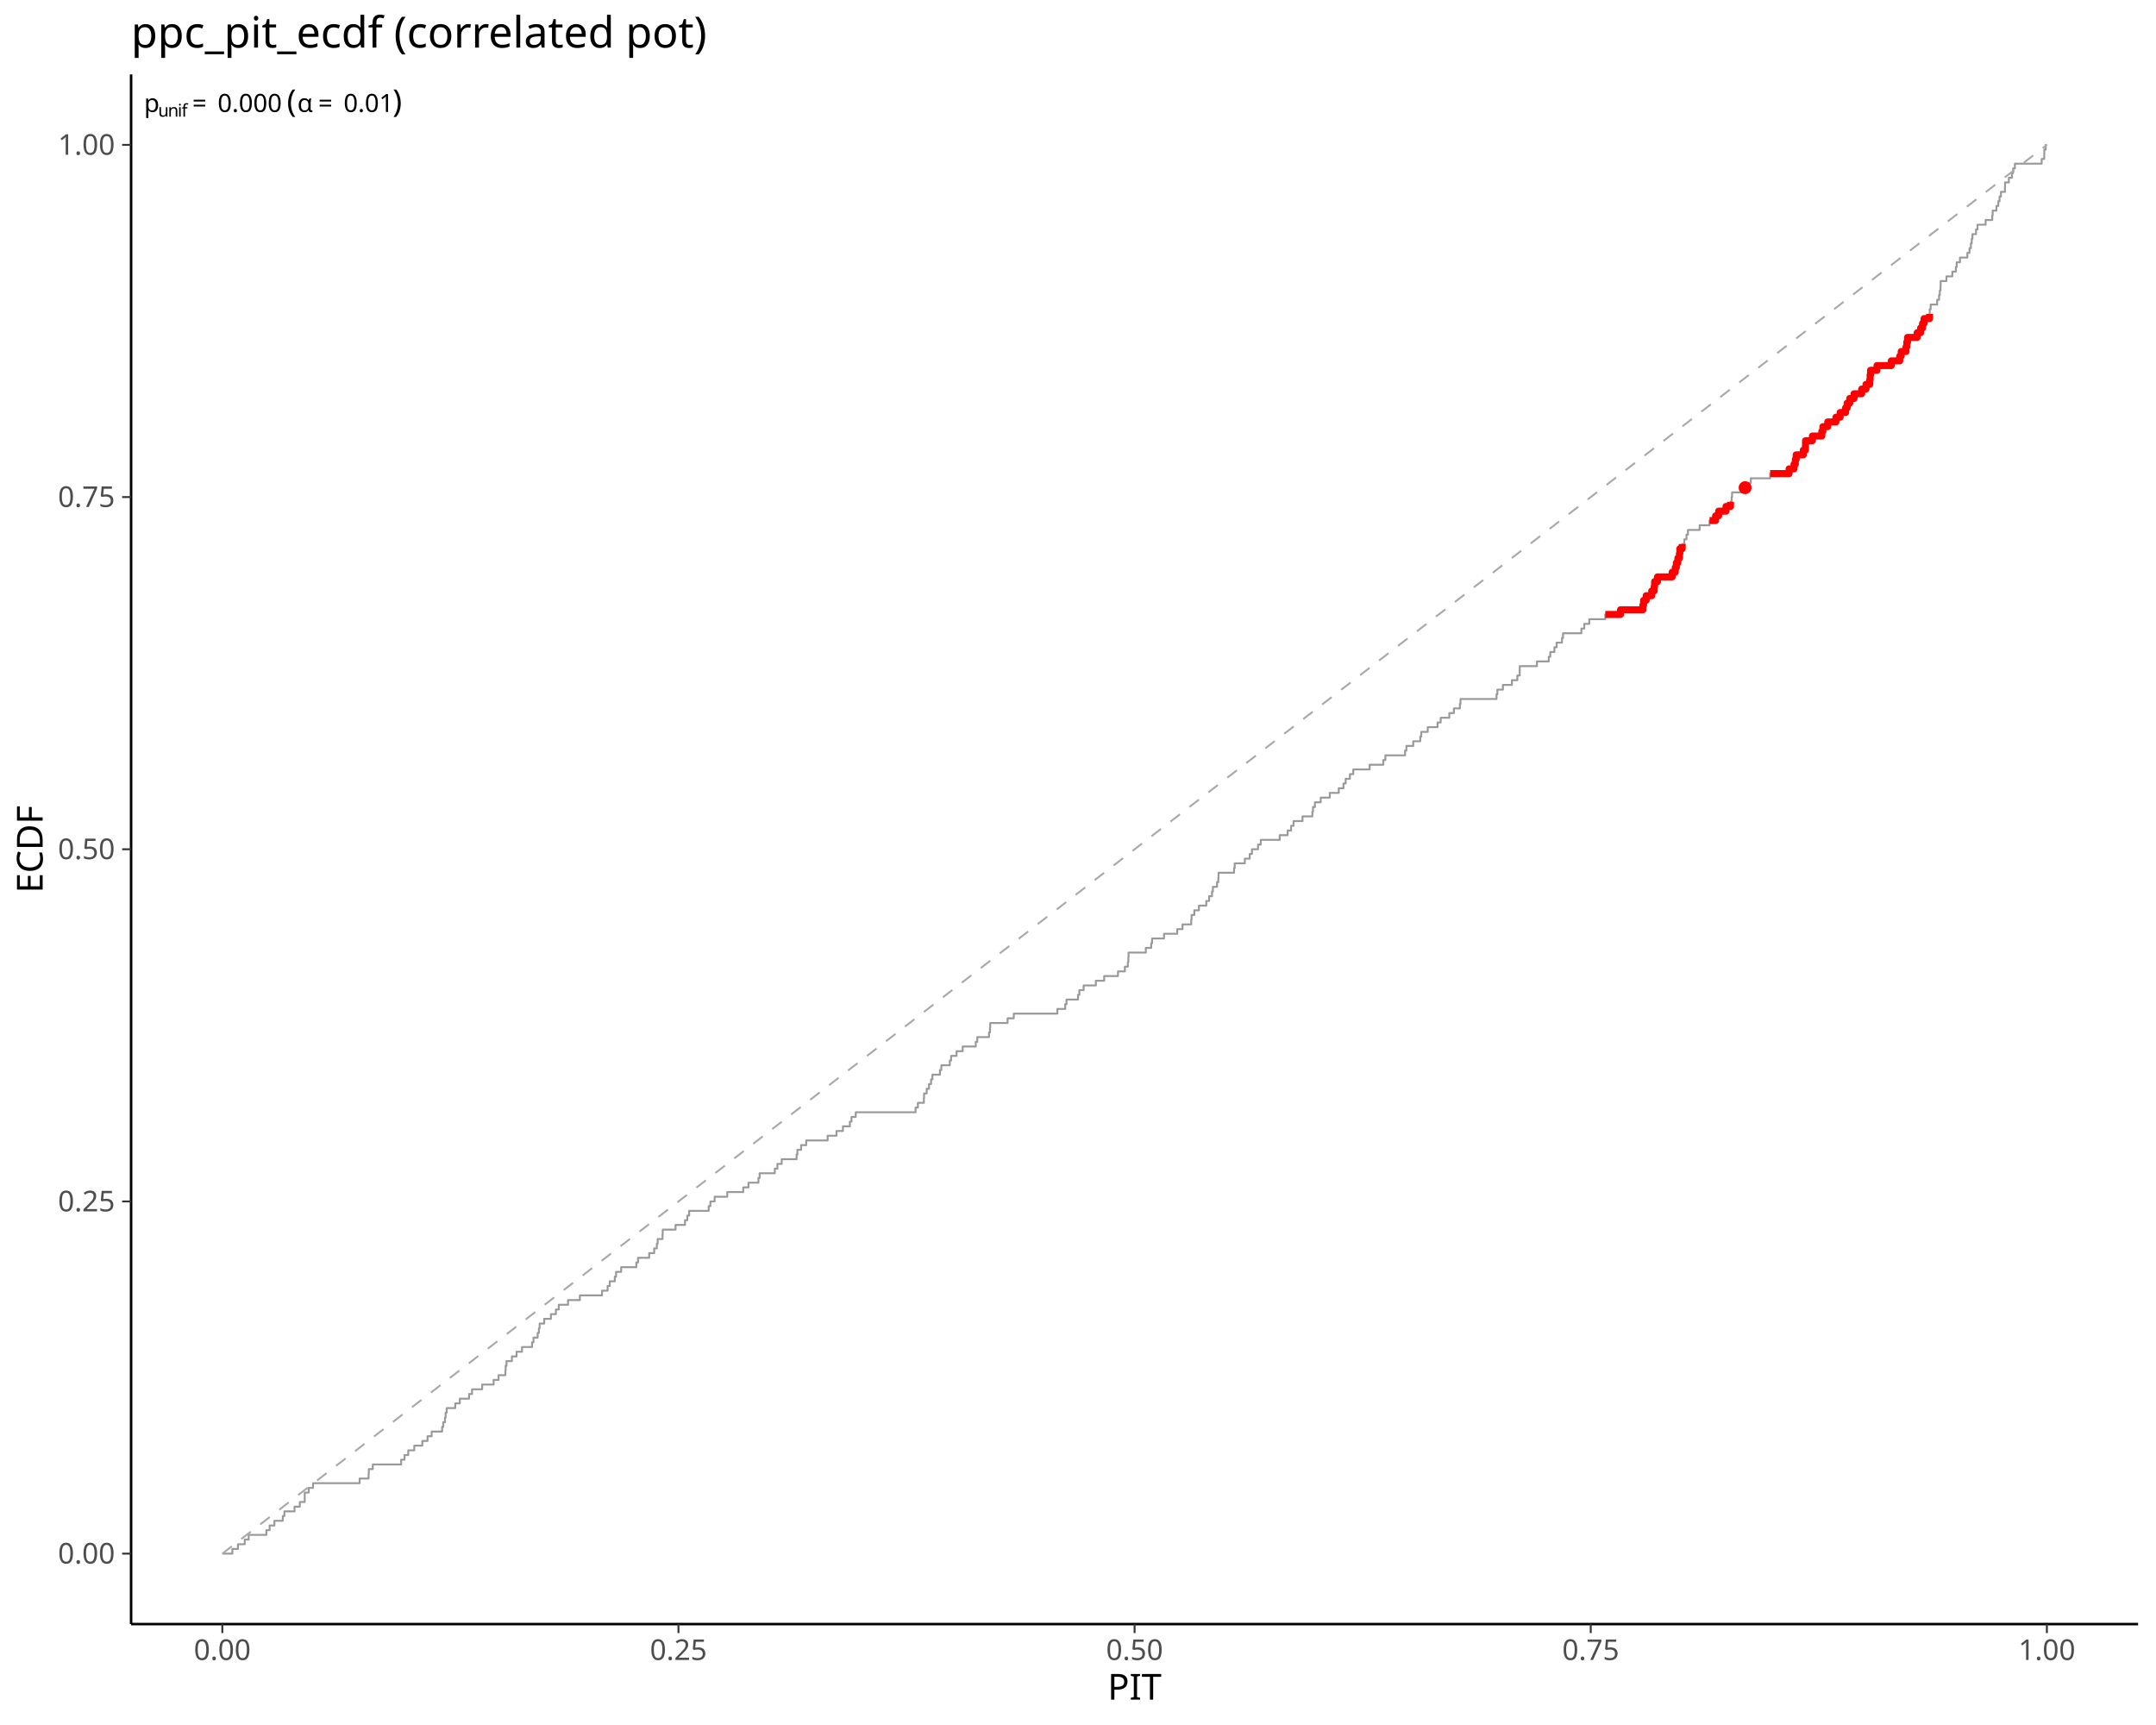
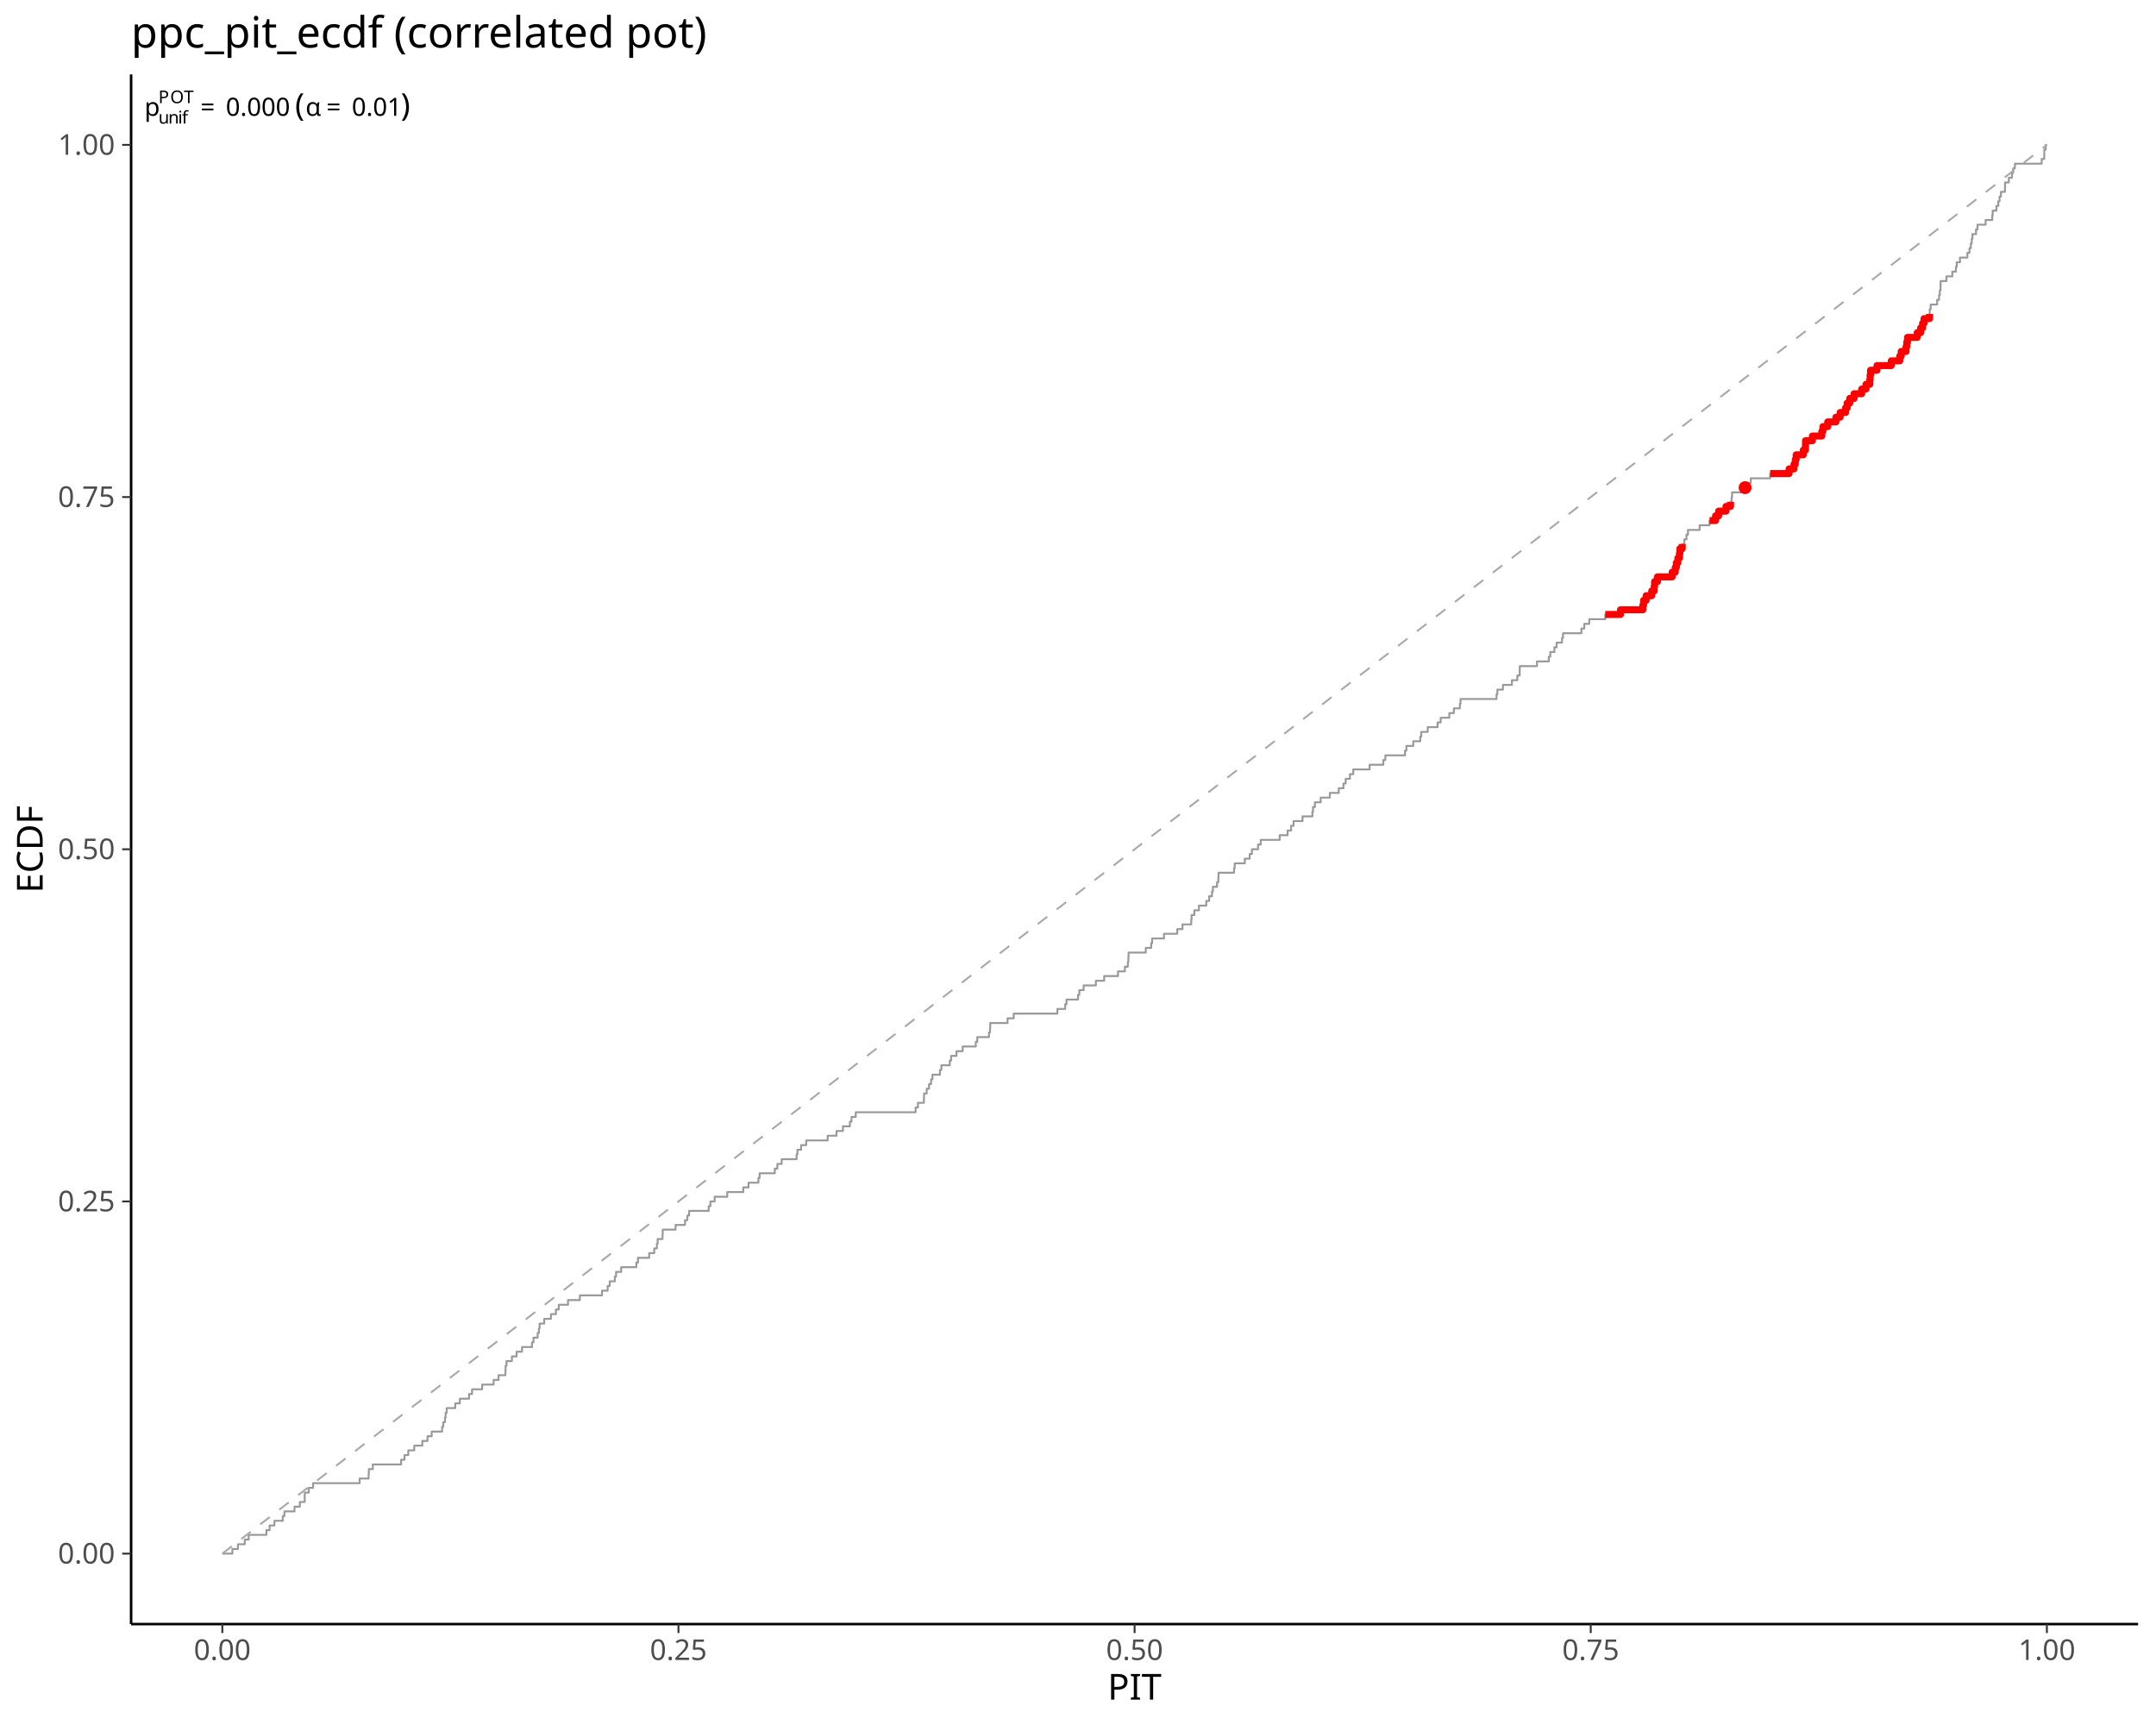
<svg xmlns="http://www.w3.org/2000/svg" class="svglite" data-engine-version="2.0" width="720.00pt" height="576.00pt" viewBox="0 0 720.00 576.00">
  <defs>
    <style type="text/css">
    .svglite line, .svglite polyline, .svglite polygon, .svglite path, .svglite rect, .svglite circle {
      fill: none;
      stroke: #000000;
      stroke-linecap: round;
      stroke-linejoin: round;
      stroke-miterlimit: 10.00;
    }
  </style>
  </defs>
  <rect width="100%" height="100%" style="stroke: none; fill: #FFFFFF;" />
  <defs>
    <clipPath id="cpMC4wMHw3MjAuMDB8MC4wMHw1NzYuMDA=">
      <rect x="0.00" y="0.00" width="720.00" height="576.00" />
    </clipPath>
  </defs>
  <g clip-path="url(#cpMC4wMHw3MjAuMDB8MC4wMHw1NzYuMDA=)">
</g>
  <defs>
    <clipPath id="cpNDMuNzh8NzE0LjAyfDI0Ljg1fDU0Mi4zMA==">
      <rect x="43.78" y="24.85" width="670.24" height="517.45" />
    </clipPath>
  </defs>
  <g clip-path="url(#cpNDMuNzh8NzE0LjAyfDI0Ljg1fDU0Mi4zMA==)">
    <polyline points="74.25,518.78 76.28,518.78 76.28,518.78 77.60,518.78 77.60,517.22 78.32,517.22 78.32,517.22 79.46,517.22 79.46,515.65 80.36,515.65 80.36,515.65 81.73,515.65 81.73,514.08 82.40,514.08 82.40,514.08 83.05,514.08 83.05,512.51 84.44,512.51 84.44,512.51 86.47,512.51 86.47,512.51 88.51,512.51 88.51,512.51 88.96,512.51 88.96,510.94 90.04,510.94 90.04,509.38 90.55,509.38 90.55,509.38 91.63,509.38 91.63,507.81 92.59,507.81 92.59,507.81 94.44,507.81 94.44,506.24 94.63,506.24 94.63,506.24 94.98,506.24 94.98,504.67 96.66,504.67 96.66,504.67 98.36,504.67 98.36,503.10 98.70,503.10 98.70,503.10 100.13,503.10 100.13,501.54 100.74,501.54 100.74,501.54 101.76,501.54 101.76,499.97 101.77,499.97 101.77,498.40 102.78,498.40 102.78,498.40 103.10,498.40 103.10,496.83 104.55,496.83 104.55,495.26 104.81,495.26 104.81,495.26 106.85,495.26 106.85,495.26 108.89,495.26 108.89,495.26 110.93,495.26 110.93,495.26 112.97,495.26 112.97,495.26 115.00,495.26 115.00,495.26 117.04,495.26 117.04,495.26 119.08,495.26 119.08,495.26 120.10,495.26 120.10,493.70 121.12,493.70 121.12,493.70 123.10,493.70 123.10,492.13 123.15,492.13 123.15,492.13 123.17,492.13 123.17,490.56 124.49,490.56 124.49,488.99 125.19,488.99 125.19,488.99 127.23,488.99 127.23,488.99 129.27,488.99 129.27,488.99 131.31,488.99 131.31,488.99 133.34,488.99 133.34,488.99 133.96,488.99 133.96,487.42 135.09,487.42 135.09,485.86 135.38,485.86 135.38,485.86 136.34,485.86 136.34,484.29 137.42,484.29 137.42,484.29 138.35,484.29 138.35,482.72 139.46,482.72 139.46,482.72 141.03,482.72 141.03,481.15 141.50,481.15 141.50,481.15 142.77,481.15 142.77,479.58 143.53,479.58 143.53,479.58 144.16,479.58 144.16,478.02 145.57,478.02 145.57,478.02 147.61,478.02 147.61,478.02 147.64,478.02 147.64,476.45 148.02,476.45 148.02,474.88 148.61,474.88 148.61,473.31 148.82,473.31 148.82,471.74 149.17,471.74 149.17,470.18 149.65,470.18 149.65,470.18 151.68,470.18 151.68,470.18 152.03,470.18 152.03,468.61 153.56,468.61 153.56,467.04 153.72,467.04 153.72,467.04 155.76,467.04 155.76,467.04 156.65,467.04 156.65,465.47 157.64,465.47 157.64,463.90 157.80,463.90 157.80,463.90 159.84,463.90 159.84,463.90 161.02,463.90 161.02,462.33 161.87,462.33 161.87,462.33 163.91,462.33 163.91,462.33 164.85,462.33 164.85,460.77 165.95,460.77 165.95,460.77 166.49,460.77 166.49,459.20 167.99,459.20 167.99,459.20 168.78,459.20 168.78,457.63 168.85,457.63 168.85,456.06 169.15,456.06 169.15,454.49 170.02,454.49 170.02,454.49 170.95,454.49 170.95,452.93 172.06,452.93 172.06,452.93 172.51,452.93 172.51,451.36 174.10,451.36 174.10,451.36 174.33,451.36 174.33,449.79 176.14,449.79 176.14,449.79 177.67,449.79 177.67,448.22 178.16,448.22 178.16,446.65 178.18,446.65 178.18,446.65 179.55,446.65 179.55,445.09 179.97,445.09 179.97,443.52 180.21,443.52 180.21,441.95 180.21,441.95 180.21,441.95 181.74,441.95 181.74,440.38 182.25,440.38 182.25,440.38 183.98,440.38 183.98,438.81 184.29,438.81 184.29,438.81 185.65,438.81 185.65,437.25 186.33,437.25 186.33,437.25 186.60,437.25 186.60,435.68 188.37,435.68 188.37,435.68 189.69,435.68 189.69,434.11 190.40,434.11 190.40,434.11 192.44,434.11 192.44,434.11 193.65,434.11 193.65,432.54 194.48,432.54 194.48,432.54 196.52,432.54 196.52,432.54 198.55,432.54 198.55,432.54 200.59,432.54 200.59,432.54 201.05,432.54 201.05,430.97 202.63,430.97 202.63,430.97 202.92,430.97 202.92,429.41 203.62,429.41 203.62,427.84 204.67,427.84 204.67,427.84 205.32,427.84 205.32,426.27 205.74,426.27 205.74,424.70 206.71,424.70 206.71,424.70 207.44,424.70 207.44,423.13 208.74,423.13 208.74,423.13 210.78,423.13 210.78,423.13 212.50,423.13 212.50,421.57 212.82,421.57 212.82,421.57 213.07,421.57 213.07,420.00 214.86,420.00 214.86,420.00 216.79,420.00 216.79,418.43 216.89,418.43 216.89,418.43 218.47,418.43 218.47,416.86 218.93,416.86 218.93,416.86 219.36,416.86 219.36,415.29 219.62,415.29 219.62,413.73 220.97,413.73 220.97,413.73 221.25,413.73 221.25,412.16 221.32,412.16 221.32,410.59 223.01,410.59 223.01,410.59 225.05,410.59 225.05,410.59 225.61,410.59 225.61,409.02 227.08,409.02 227.08,409.02 228.76,409.02 228.76,407.45 229.12,407.45 229.12,407.45 229.53,407.45 229.53,405.89 230.14,405.89 230.14,404.32 231.16,404.32 231.16,404.32 233.20,404.32 233.20,404.32 235.24,404.32 235.24,404.32 236.67,404.32 236.67,402.75 237.23,402.75 237.23,401.18 237.27,401.18 237.27,401.18 238.66,401.18 238.66,399.61 239.31,399.61 239.31,399.61 241.35,399.61 241.35,399.61 242.87,399.61 242.87,398.05 243.39,398.05 243.39,398.05 245.42,398.05 245.42,398.05 247.46,398.05 247.46,398.05 248.22,398.05 248.22,396.48 249.50,396.48 249.50,396.48 249.96,396.48 249.96,394.91 251.54,394.91 251.54,394.91 253.28,394.91 253.28,393.34 253.58,393.34 253.58,393.34 253.68,393.34 253.68,391.77 255.61,391.77 255.61,391.77 257.65,391.77 257.65,391.77 258.75,391.77 258.75,390.21 259.62,390.21 259.62,388.64 259.69,388.64 259.69,388.64 261.05,388.64 261.05,387.07 261.73,387.07 261.73,387.07 263.76,387.07 263.76,387.07 265.80,387.07 265.80,387.07 266.03,387.07 266.03,385.50 266.29,385.50 266.29,383.93 267.53,383.93 267.53,382.37 267.84,382.37 267.84,382.37 269.24,382.37 269.24,380.80 269.88,380.80 269.88,380.80 271.92,380.80 271.92,380.80 273.95,380.80 273.95,380.80 275.99,380.80 275.99,380.80 276.40,380.80 276.40,379.23 278.03,379.23 278.03,379.23 279.35,379.23 279.35,377.66 280.07,377.66 280.07,377.66 281.50,377.66 281.50,376.09 282.11,376.09 282.11,376.09 283.82,376.09 283.82,374.53 284.14,374.53 284.14,374.53 284.36,374.53 284.36,372.96 285.78,372.96 285.78,371.39 286.18,371.39 286.18,371.39 288.22,371.39 288.22,371.39 290.26,371.39 290.26,371.39 292.29,371.39 292.29,371.39 294.33,371.39 294.33,371.39 296.37,371.39 296.37,371.39 298.41,371.39 298.41,371.39 300.45,371.39 300.45,371.39 302.48,371.39 302.48,371.39 304.52,371.39 304.52,371.39 305.76,371.39 305.76,369.82 306.54,369.82 306.54,368.25 306.56,368.25 306.56,368.25 308.53,368.25 308.53,366.69 308.60,366.69 308.60,366.69 308.60,366.69 308.60,365.12 309.47,365.12 309.47,363.55 310.25,363.55 310.25,361.98 310.63,361.98 310.63,361.98 310.94,361.98 310.94,360.41 311.39,360.41 311.39,358.85 312.67,358.85 312.67,358.85 313.90,358.85 313.90,357.28 314.37,357.28 314.37,355.71 314.71,355.71 314.71,355.71 316.75,355.71 316.75,355.71 317.19,355.71 317.19,354.14 317.62,354.14 317.62,352.57 318.79,352.57 318.79,352.57 319.44,352.57 319.44,351.00 320.82,351.00 320.82,351.00 321.49,351.00 321.49,349.44 322.86,349.44 322.86,349.44 324.90,349.44 324.90,349.44 325.86,349.44 325.86,347.87 326.37,347.87 326.37,346.30 326.94,346.30 326.94,346.30 328.98,346.30 328.98,346.30 330.28,346.30 330.28,344.73 330.62,344.73 330.62,343.16 330.69,343.16 330.69,341.60 331.01,341.60 331.01,341.60 333.05,341.60 333.05,341.60 335.09,341.60 335.09,341.60 336.48,341.60 336.48,340.03 337.13,340.03 337.13,340.03 338.55,340.03 338.55,338.46 339.16,338.46 339.16,338.46 341.20,338.46 341.20,338.46 343.24,338.46 343.24,338.46 345.28,338.46 345.28,338.46 347.32,338.46 347.32,338.46 349.35,338.46 349.35,338.46 351.39,338.46 351.39,338.46 353.12,338.46 353.12,336.89 353.43,336.89 353.43,336.89 355.47,336.89 355.47,336.89 355.72,336.89 355.72,335.32 356.17,335.32 356.17,333.76 357.50,333.76 357.50,333.76 359.54,333.76 359.54,333.76 360.01,333.76 360.01,332.19 360.45,332.19 360.45,330.62 361.58,330.62 361.58,330.62 361.88,330.62 361.88,329.05 363.62,329.05 363.62,329.05 365.66,329.05 365.66,329.05 365.97,329.05 365.97,327.48 367.69,327.48 367.69,327.48 368.74,327.48 368.74,325.92 369.73,325.92 369.73,325.92 371.77,325.92 371.77,325.92 373.35,325.92 373.35,324.35 373.81,324.35 373.81,324.35 375.65,324.35 375.65,322.78 375.85,322.78 375.85,322.78 376.65,322.78 376.65,321.21 376.82,321.21 376.82,319.64 376.88,319.64 376.88,318.08 377.88,318.08 377.88,318.08 379.92,318.08 379.92,318.08 381.96,318.08 381.96,318.08 382.64,318.08 382.64,316.51 384.00,316.51 384.00,316.51 384.45,316.51 384.45,314.94 384.74,314.94 384.74,313.37 386.03,313.37 386.03,313.37 388.07,313.37 388.07,313.37 388.72,313.37 388.72,311.80 390.11,311.80 390.11,311.80 392.15,311.80 392.15,311.80 393.15,311.80 393.15,310.24 394.19,310.24 394.19,310.24 394.90,310.24 394.90,308.67 396.22,308.67 396.22,308.67 397.81,308.67 397.81,307.10 397.92,307.10 397.92,305.53 398.26,305.53 398.26,305.53 398.85,305.53 398.85,303.96 400.30,303.96 400.30,303.96 400.38,303.96 400.38,302.40 402.34,302.40 402.34,302.40 402.84,302.40 402.84,300.83 403.81,300.83 403.81,299.26 404.37,299.26 404.37,299.26 404.75,299.26 404.75,297.69 405.05,297.69 405.05,296.12 406.41,296.12 406.41,296.12 406.44,296.12 406.44,294.56 406.87,294.56 406.87,292.99 406.93,292.99 406.93,291.42 408.45,291.42 408.45,291.42 410.49,291.42 410.49,291.42 412.12,291.42 412.12,289.85 412.33,289.85 412.33,288.28 412.53,288.28 412.53,288.28 414.56,288.28 414.56,288.28 415.71,288.28 415.71,286.72 416.60,286.72 416.60,286.72 417.34,286.72 417.34,285.15 418.09,285.15 418.09,283.58 418.64,283.58 418.64,283.58 420.12,283.58 420.12,282.01 420.68,282.01 420.68,282.01 421.04,282.01 421.04,280.44 422.72,280.44 422.72,280.44 424.75,280.44 424.75,280.44 426.79,280.44 426.79,280.44 427.36,280.44 427.36,278.88 428.83,278.88 428.83,278.88 430.00,278.88 430.00,277.31 430.87,277.31 430.87,277.31 431.16,277.31 431.16,275.74 431.98,275.74 431.98,274.17 432.90,274.17 432.90,274.17 434.94,274.17 434.94,274.17 434.98,274.17 434.98,272.60 436.98,272.60 436.98,272.60 438.27,272.60 438.27,271.04 438.48,271.04 438.48,269.47 439.02,269.47 439.02,269.47 439.12,269.47 439.12,267.90 441.05,267.90 441.05,266.33 441.06,266.33 441.06,266.33 443.09,266.33 443.09,266.33 444.09,266.33 444.09,264.76 445.13,264.76 445.13,264.76 447.08,264.76 447.08,263.20 447.17,263.20 447.17,263.20 448.65,263.20 448.65,261.63 449.21,261.63 449.21,261.63 449.39,261.63 449.39,260.06 450.81,260.06 450.81,258.49 451.24,258.49 451.24,258.49 451.93,258.49 451.93,256.92 453.28,256.92 453.28,256.92 455.32,256.92 455.32,256.92 457.36,256.92 457.36,256.92 457.39,256.92 457.39,255.36 459.40,255.36 459.40,255.36 461.43,255.36 461.43,255.36 461.96,255.36 461.96,253.79 462.64,253.79 462.64,252.22 463.47,252.22 463.47,252.22 465.51,252.22 465.51,252.22 467.55,252.22 467.55,252.22 469.22,252.22 469.22,250.65 469.59,250.65 469.59,250.65 469.66,250.65 469.66,249.08 471.62,249.08 471.62,249.08 471.96,249.08 471.96,247.51 473.66,247.51 473.66,247.51 474.30,247.51 474.30,245.95 474.63,245.95 474.63,244.38 475.70,244.38 475.70,244.38 476.79,244.38 476.79,242.81 477.74,242.81 477.74,242.81 479.77,242.81 479.77,242.81 480.07,242.81 480.07,241.24 481.12,241.24 481.12,239.67 481.81,239.67 481.81,239.67 483.85,239.67 483.85,239.67 484.00,239.67 484.00,238.11 485.53,238.11 485.53,236.54 485.89,236.54 485.89,236.54 487.53,236.54 487.53,234.97 487.74,234.97 487.74,233.40 487.93,233.40 487.93,233.40 489.96,233.40 489.96,233.40 492.00,233.40 492.00,233.40 494.04,233.40 494.04,233.40 496.08,233.40 496.08,233.40 498.11,233.40 498.11,233.40 499.77,233.40 499.77,231.83 500.05,231.83 500.05,230.27 500.15,230.27 500.15,230.27 501.90,230.27 501.90,228.70 502.19,228.70 502.19,228.70 504.23,228.70 504.23,228.70 504.91,228.70 504.91,227.13 506.27,227.13 506.27,227.13 506.72,227.13 506.72,225.56 507.51,225.56 507.51,223.99 507.52,223.99 507.52,222.43 508.30,222.43 508.30,222.43 510.34,222.43 510.34,222.43 512.38,222.43 512.38,222.43 513.27,222.43 513.27,220.86 514.42,220.86 514.42,220.86 516.46,220.86 516.46,220.86 517.22,220.86 517.22,219.29 517.72,219.29 517.72,217.72 518.49,217.72 518.49,217.72 519.09,217.72 519.09,216.15 519.84,216.15 519.84,214.59 520.53,214.59 520.53,214.59 521.63,214.59 521.63,213.02 521.97,213.02 521.97,211.45 522.57,211.45 522.57,211.45 524.61,211.45 524.61,211.45 526.64,211.45 526.64,211.45 528.11,211.45 528.11,209.88 528.68,209.88 528.68,209.88 529.07,209.88 529.07,208.31 530.72,208.31 530.72,208.31 530.74,208.31 530.74,206.75 532.76,206.75 532.76,206.75 534.80,206.75 534.80,206.75 536.08,206.75 536.08,205.18 536.83,205.18 536.83,205.18 538.87,205.18 538.87,205.18 540.91,205.18 540.91,205.18 541.17,205.18 541.17,203.61 542.95,203.61 542.95,203.61 544.98,203.61 544.98,203.61 547.02,203.61 547.02,203.61 548.64,203.61 548.64,202.04 548.88,202.04 548.88,200.47 549.06,200.47 549.06,200.47 549.74,200.47 549.74,198.91 551.10,198.91 551.10,198.91 551.59,198.91 551.59,197.34 552.43,197.34 552.43,195.77 552.56,195.77 552.56,194.20 553.14,194.20 553.14,194.20 553.52,194.20 553.52,192.63 555.17,192.63 555.17,192.63 557.21,192.63 557.21,192.63 558.42,192.63 558.42,191.07 559.25,191.07 559.25,191.07 559.45,191.07 559.45,189.50 559.82,189.50 559.82,187.93 560.32,187.93 560.32,186.36 560.86,186.36 560.86,184.79 560.99,184.79 560.99,183.23 561.29,183.23 561.29,183.23 561.78,183.23 561.78,181.66 562.49,181.66 562.49,180.09 563.21,180.09 563.21,178.52 563.33,178.52 563.33,178.52 563.69,178.52 563.69,176.95 565.36,176.95 565.36,176.95 567.40,176.95 567.40,176.95 567.59,176.95 567.59,175.39 569.44,175.39 569.44,175.39 570.90,175.39 570.90,173.82 571.48,173.82 571.48,173.82 572.92,173.82 572.92,172.25 573.51,172.25 573.51,172.25 573.94,172.25 573.94,170.68 575.55,170.68 575.55,170.68 576.40,170.68 576.40,169.11 577.59,169.11 577.59,169.11 577.91,169.11 577.91,167.55 578.27,167.55 578.27,165.98 578.43,165.98 578.43,164.41 579.63,164.41 579.63,164.41 581.67,164.41 581.67,164.41 582.78,164.41 582.78,162.84 583.36,162.84 583.36,161.27 583.70,161.27 583.70,161.27 584.69,161.27 584.69,159.71 585.74,159.71 585.74,159.71 587.78,159.71 587.78,159.71 589.82,159.71 589.82,159.71 591.14,159.71 591.14,158.14 591.85,158.14 591.85,158.14 593.89,158.14 593.89,158.14 595.93,158.14 595.93,158.14 597.47,158.14 597.47,156.57 597.97,156.57 597.97,156.57 599.12,156.57 599.12,155.00 599.55,155.00 599.55,153.43 599.83,153.43 599.83,151.87 600.01,151.87 600.01,151.87 602.04,151.87 602.04,151.87 602.21,151.87 602.21,150.30 602.94,150.30 602.94,148.73 602.96,148.73 602.96,147.16 604.08,147.16 604.08,147.16 605.25,147.16 605.25,145.59 606.12,145.59 606.12,145.59 608.16,145.59 608.16,145.59 608.40,145.59 608.40,144.02 608.77,144.02 608.77,142.46 610.20,142.46 610.20,142.46 610.37,142.46 610.37,140.89 612.23,140.89 612.23,140.89 613.11,140.89 613.11,139.32 614.27,139.32 614.27,139.32 614.52,139.32 614.52,137.75 616.31,137.75 616.31,137.75 616.34,137.75 616.34,136.18 616.87,136.18 616.87,134.62 617.72,134.62 617.72,133.05 618.35,133.05 618.35,133.05 619.17,133.05 619.17,131.48 620.38,131.48 620.38,131.48 621.71,131.48 621.71,129.91 622.42,129.91 622.42,129.91 623.16,129.91 623.16,128.34 624.42,128.34 624.42,126.78 624.46,126.78 624.46,126.78 624.53,126.78 624.53,125.21 624.67,125.21 624.67,123.64 626.50,123.64 626.50,123.64 626.83,123.64 626.83,122.07 628.54,122.07 628.54,122.07 630.57,122.07 630.57,122.07 631.59,122.07 631.59,120.50 632.61,120.50 632.61,120.50 634.42,120.50 634.42,118.94 634.65,118.94 634.65,118.94 634.91,118.94 634.91,117.37 636.52,117.37 636.52,115.80 636.69,115.80 636.69,115.80 636.77,115.80 636.77,114.23 637.03,114.23 637.03,112.66 638.72,112.66 638.72,112.66 640.25,112.66 640.25,111.10 640.76,111.10 640.76,111.10 641.39,111.10 641.39,109.53 642.05,109.53 642.05,107.96 642.54,107.96 642.54,106.39 642.80,106.39 642.80,106.39 644.37,106.39 644.37,104.82 644.43,104.82 644.43,103.26 644.75,103.26 644.75,101.69 644.84,101.69 644.84,101.69 646.88,101.69 646.88,101.69 646.91,101.69 646.91,100.12 647.55,100.12 647.55,98.55 647.80,98.55 647.80,96.98 648.04,96.98 648.04,95.42 648.08,95.42 648.08,93.85 648.91,93.85 648.91,93.85 650.02,93.85 650.02,92.28 650.95,92.28 650.95,92.28 651.98,92.28 651.98,90.71 652.99,90.71 652.99,90.71 653.17,90.71 653.17,89.14 653.44,89.14 653.44,87.58 654.53,87.58 654.53,86.01 655.03,86.01 655.03,86.01 657.00,86.01 657.00,84.44 657.07,84.44 657.07,84.44 657.71,84.44 657.71,82.87 658.17,82.87 658.17,81.30 658.46,81.30 658.46,79.74 658.70,79.74 658.70,78.17 659.10,78.17 659.10,78.17 659.90,78.17 659.90,76.60 660.39,76.60 660.39,75.03 661.14,75.03 661.14,75.03 663.10,75.03 663.10,73.46 663.18,73.46 663.18,73.46 665.22,73.46 665.22,73.46 665.32,73.46 665.32,71.90 665.46,71.90 665.46,70.33 666.70,70.33 666.70,68.76 667.25,68.76 667.25,68.76 667.34,68.76 667.34,67.19 667.75,67.19 667.75,65.62 668.22,65.62 668.22,64.06 669.29,64.06 669.29,64.06 669.56,64.06 669.56,62.49 669.59,62.49 669.59,60.92 670.86,60.92 670.86,59.35 671.33,59.35 671.33,59.35 671.90,59.35 671.90,57.78 672.29,57.78 672.29,56.22 672.88,56.22 672.88,54.65 673.37,54.65 673.37,54.65 675.41,54.65 675.41,54.65 677.44,54.65 677.44,54.65 679.48,54.65 679.48,54.65 681.52,54.65 681.52,54.65 681.82,54.65 681.82,53.08 682.68,53.08 682.68,51.51 682.70,51.51 682.70,49.94 683.17,49.94 683.17,48.38 683.56,48.38 683.56,48.38 " style="stroke-width: 0.64; stroke: #999999; stroke-linecap: butt;" />
    <line x1="74.25" y1="518.78" x2="683.56" y2="48.38" style="stroke-width: 0.64; stroke: #A9A9A9; stroke-dasharray: 4.00,4.00; stroke-linecap: butt;" />
    <polyline points="536.08,205.18 536.83,205.18 536.83,205.18 538.87,205.18 538.87,205.18 540.91,205.18 540.91,205.18 541.17,205.18 541.17,203.61 542.95,203.61 542.95,203.61 544.98,203.61 544.98,203.61 547.02,203.61 547.02,203.61 548.64,203.61 548.64,202.04 548.88,202.04 548.88,200.47 549.06,200.47 549.06,200.47 549.74,200.47 549.74,198.91 551.10,198.91 551.10,198.91 551.59,198.91 551.59,197.34 552.43,197.34 552.43,195.77 552.56,195.77 552.56,194.20 553.14,194.20 553.14,194.20 553.52,194.20 553.52,192.63 555.17,192.63 555.17,192.63 557.21,192.63 557.21,192.63 558.42,192.63 558.42,191.07 559.25,191.07 559.25,191.07 559.45,191.07 559.45,189.50 559.82,189.50 559.82,187.93 560.32,187.93 560.32,186.36 560.86,186.36 560.86,184.79 560.99,184.79 560.99,183.23 561.29,183.23 561.29,183.23 561.78,183.23 561.78,181.66 " style="stroke-width: 2.35; stroke: #FF0000; stroke-linecap: butt;" />
    <polyline points="570.90,173.82 571.48,173.82 571.48,173.82 572.92,173.82 572.92,172.25 573.51,172.25 573.51,172.25 573.94,172.25 573.94,170.68 575.55,170.68 575.55,170.68 576.40,170.68 576.40,169.11 577.59,169.11 577.59,169.11 577.91,169.11 577.91,167.55 " style="stroke-width: 2.35; stroke: #FF0000; stroke-linecap: butt;" />
    <polyline points="591.14,158.14 591.85,158.14 591.85,158.14 593.89,158.14 593.89,158.14 595.93,158.14 595.93,158.14 597.47,158.14 597.47,156.57 597.97,156.57 597.97,156.57 599.12,156.57 599.12,155.00 599.55,155.00 599.55,153.43 599.83,153.43 599.83,151.87 600.01,151.87 600.01,151.87 602.04,151.87 602.04,151.87 602.21,151.87 602.21,150.30 602.94,150.30 602.94,148.73 602.96,148.73 602.96,147.16 604.08,147.16 604.08,147.16 605.25,147.16 605.25,145.59 606.12,145.59 606.12,145.59 608.16,145.59 608.16,145.59 608.40,145.59 608.40,144.02 608.77,144.02 608.77,142.46 610.20,142.46 610.20,142.46 610.37,142.46 610.37,140.89 612.23,140.89 612.23,140.89 613.11,140.89 613.11,139.32 614.27,139.32 614.27,139.32 614.52,139.32 614.52,137.75 616.31,137.75 616.31,137.75 616.34,137.75 616.34,136.18 616.87,136.18 616.87,134.62 617.72,134.62 617.72,133.05 618.35,133.05 618.35,133.05 619.17,133.05 619.17,131.48 620.38,131.48 620.38,131.48 621.71,131.48 621.71,129.91 622.42,129.91 622.42,129.91 623.16,129.91 623.16,128.34 624.42,128.34 624.42,126.78 624.46,126.78 624.46,126.78 624.53,126.78 624.53,125.21 624.67,125.21 624.67,123.64 626.50,123.64 626.50,123.64 626.83,123.64 626.83,122.07 628.54,122.07 628.54,122.07 630.57,122.07 630.57,122.07 631.59,122.07 631.59,120.50 632.61,120.50 632.61,120.50 634.42,120.50 634.42,118.94 634.65,118.94 634.65,118.94 634.91,118.94 634.91,117.37 636.52,117.37 636.52,115.80 636.69,115.80 636.69,115.80 636.77,115.80 636.77,114.23 637.03,114.23 637.03,112.66 638.72,112.66 638.72,112.66 640.25,112.66 640.25,111.10 640.76,111.10 640.76,111.10 641.39,111.10 641.39,109.53 642.05,109.53 642.05,107.96 642.54,107.96 642.54,106.39 642.80,106.39 642.80,106.39 644.37,106.39 644.37,104.82 " style="stroke-width: 2.35; stroke: #FF0000; stroke-linecap: butt;" />
    <circle cx="582.78" cy="162.84" r="1.77" style="stroke-width: 0.77; stroke: #FF0000; fill: #FF0000;" />
-     <text x="48.10" y="37.39" style="font-size: 8.40px; font-family: sans;" textLength="4.67px" lengthAdjust="spacingAndGlyphs">p</text>
-     <text x="52.78" y="38.95" style="font-size: 5.88px; font-family: sans;" textLength="3.27px" lengthAdjust="spacingAndGlyphs">u</text>
-     <text x="56.05" y="38.95" style="font-size: 5.88px; font-family: sans;" textLength="3.27px" lengthAdjust="spacingAndGlyphs">n</text>
-     <text x="59.32" y="38.95" style="font-size: 5.88px; font-family: sans;" textLength="1.31px" lengthAdjust="spacingAndGlyphs">i</text>
-     <text x="60.62" y="38.95" style="font-size: 5.88px; font-family: sans;" textLength="1.63px" lengthAdjust="spacingAndGlyphs">f</text>
-     <text x="64.20" y="37.39" style="font-size: 8.40px; font-family: sans;" textLength="6.52px" lengthAdjust="spacingAndGlyphs">=</text>
-     <text x="72.67" y="37.39" style="font-size: 8.40px; font-family: sans;" textLength="21.02px" lengthAdjust="spacingAndGlyphs">0.000</text>
-     <text x="93.69" y="37.39" style="font-size: 8.40px; font-family: sans;" textLength="2.10px" lengthAdjust="spacingAndGlyphs"> </text>
-     <text x="95.79" y="37.39" style="font-size: 10.50px; font-family: sans;" textLength="3.50px" lengthAdjust="spacingAndGlyphs">(</text>
-     <text x="99.29" y="37.39" style="font-size: 8.40px; font-family: sans;" textLength="5.04px" lengthAdjust="spacingAndGlyphs">α</text>
-     <text x="106.27" y="37.39" style="font-size: 8.40px; font-family: sans;" textLength="6.52px" lengthAdjust="spacingAndGlyphs">=</text>
-     <text x="114.74" y="37.39" style="font-size: 8.40px; font-family: sans;" textLength="16.35px" lengthAdjust="spacingAndGlyphs">0.01</text>
-     <text x="131.09" y="37.39" style="font-size: 10.50px; font-family: sans;" textLength="3.49px" lengthAdjust="spacingAndGlyphs">)</text>
+     <text x="48.24" y="38.67" style="font-size: 8.40px; font-family: sans;" textLength="4.67px" lengthAdjust="spacingAndGlyphs">p</text>
+     <text x="52.91" y="41.27" style="font-size: 5.88px; font-family: sans;" textLength="3.27px" lengthAdjust="spacingAndGlyphs">u</text>
+     <text x="56.18" y="41.27" style="font-size: 5.88px; font-family: sans;" textLength="3.27px" lengthAdjust="spacingAndGlyphs">n</text>
+     <text x="59.45" y="41.27" style="font-size: 5.88px; font-family: sans;" textLength="1.31px" lengthAdjust="spacingAndGlyphs">i</text>
+     <text x="60.75" y="41.27" style="font-size: 5.88px; font-family: sans;" textLength="1.63px" lengthAdjust="spacingAndGlyphs">f</text>
+     <text x="52.91" y="34.45" style="font-size: 5.88px; font-family: sans;" textLength="3.92px" lengthAdjust="spacingAndGlyphs">P</text>
+     <text x="56.83" y="34.45" style="font-size: 5.88px; font-family: sans;" textLength="4.58px" lengthAdjust="spacingAndGlyphs">O</text>
+     <text x="61.41" y="34.45" style="font-size: 5.88px; font-family: sans;" textLength="3.59px" lengthAdjust="spacingAndGlyphs">T</text>
+     <text x="66.94" y="38.67" style="font-size: 8.40px; font-family: sans;" textLength="6.52px" lengthAdjust="spacingAndGlyphs">=</text>
+     <text x="75.41" y="38.67" style="font-size: 8.40px; font-family: sans;" textLength="21.02px" lengthAdjust="spacingAndGlyphs">0.000</text>
+     <text x="96.43" y="38.67" style="font-size: 8.40px; font-family: sans;" textLength="2.10px" lengthAdjust="spacingAndGlyphs"> </text>
+     <text x="98.53" y="38.67" style="font-size: 10.50px; font-family: sans;" textLength="3.50px" lengthAdjust="spacingAndGlyphs">(</text>
+     <text x="102.03" y="38.67" style="font-size: 8.40px; font-family: sans;" textLength="5.04px" lengthAdjust="spacingAndGlyphs">α</text>
+     <text x="109.01" y="38.67" style="font-size: 8.40px; font-family: sans;" textLength="6.52px" lengthAdjust="spacingAndGlyphs">=</text>
+     <text x="117.48" y="38.67" style="font-size: 8.40px; font-family: sans;" textLength="16.35px" lengthAdjust="spacingAndGlyphs">0.01</text>
+     <text x="133.83" y="38.67" style="font-size: 10.50px; font-family: sans;" textLength="3.49px" lengthAdjust="spacingAndGlyphs">)</text>
  </g>
  <g clip-path="url(#cpMC4wMHw3MjAuMDB8MC4wMHw1NzYuMDA=)">
    <polyline points="43.78,542.30 43.78,24.85 " style="stroke-width: 0.85; stroke-linecap: butt;" />
    <text x="38.40" y="522.09" text-anchor="end" style="font-size: 9.60px; fill: #4D4D4D; font-family: sans;" textLength="18.69px" lengthAdjust="spacingAndGlyphs">0.00</text>
    <text x="38.40" y="404.49" text-anchor="end" style="font-size: 9.60px; fill: #4D4D4D; font-family: sans;" textLength="18.69px" lengthAdjust="spacingAndGlyphs">0.25</text>
    <text x="38.40" y="286.88" text-anchor="end" style="font-size: 9.60px; fill: #4D4D4D; font-family: sans;" textLength="18.69px" lengthAdjust="spacingAndGlyphs">0.50</text>
    <text x="38.40" y="169.28" text-anchor="end" style="font-size: 9.60px; fill: #4D4D4D; font-family: sans;" textLength="18.69px" lengthAdjust="spacingAndGlyphs">0.75</text>
    <text x="38.40" y="51.68" text-anchor="end" style="font-size: 9.60px; fill: #4D4D4D; font-family: sans;" textLength="18.69px" lengthAdjust="spacingAndGlyphs">1.00</text>
    <polyline points="40.79,518.78 43.78,518.78 " style="stroke-width: 0.64; stroke: #333333; stroke-linecap: butt;" />
    <polyline points="40.79,401.18 43.78,401.18 " style="stroke-width: 0.64; stroke: #333333; stroke-linecap: butt;" />
    <polyline points="40.79,283.58 43.78,283.58 " style="stroke-width: 0.64; stroke: #333333; stroke-linecap: butt;" />
    <polyline points="40.79,165.98 43.78,165.98 " style="stroke-width: 0.64; stroke: #333333; stroke-linecap: butt;" />
    <polyline points="40.79,48.38 43.78,48.38 " style="stroke-width: 0.64; stroke: #333333; stroke-linecap: butt;" />
    <polyline points="43.78,542.30 714.02,542.30 " style="stroke-width: 0.85; stroke-linecap: butt;" />
    <polyline points="74.25,545.29 74.25,542.30 " style="stroke-width: 0.64; stroke: #333333; stroke-linecap: butt;" />
    <polyline points="226.57,545.29 226.57,542.30 " style="stroke-width: 0.64; stroke: #333333; stroke-linecap: butt;" />
    <polyline points="378.90,545.29 378.90,542.30 " style="stroke-width: 0.64; stroke: #333333; stroke-linecap: butt;" />
    <polyline points="531.23,545.29 531.23,542.30 " style="stroke-width: 0.64; stroke: #333333; stroke-linecap: butt;" />
    <polyline points="683.56,545.29 683.56,542.30 " style="stroke-width: 0.64; stroke: #333333; stroke-linecap: butt;" />
    <text x="74.25" y="554.29" text-anchor="middle" style="font-size: 9.60px; fill: #4D4D4D; font-family: sans;" textLength="18.69px" lengthAdjust="spacingAndGlyphs">0.00</text>
    <text x="226.57" y="554.29" text-anchor="middle" style="font-size: 9.60px; fill: #4D4D4D; font-family: sans;" textLength="18.69px" lengthAdjust="spacingAndGlyphs">0.25</text>
    <text x="378.90" y="554.29" text-anchor="middle" style="font-size: 9.60px; fill: #4D4D4D; font-family: sans;" textLength="18.69px" lengthAdjust="spacingAndGlyphs">0.50</text>
    <text x="531.23" y="554.29" text-anchor="middle" style="font-size: 9.60px; fill: #4D4D4D; font-family: sans;" textLength="18.69px" lengthAdjust="spacingAndGlyphs">0.75</text>
    <text x="683.56" y="554.29" text-anchor="middle" style="font-size: 9.60px; fill: #4D4D4D; font-family: sans;" textLength="18.69px" lengthAdjust="spacingAndGlyphs">1.00</text>
    <text x="378.90" y="567.53" text-anchor="middle" style="font-size: 12.00px; font-family: sans;" textLength="18.67px" lengthAdjust="spacingAndGlyphs">PIT</text>
    <text transform="translate(14.24,283.58) rotate(-90)" text-anchor="middle" style="font-size: 12.00px; font-family: sans;" textLength="32.67px" lengthAdjust="spacingAndGlyphs">ECDF</text>
    <text x="43.78" y="15.89" style="font-size: 14.40px; font-family: sans;" textLength="183.32px" lengthAdjust="spacingAndGlyphs">ppc_pit_ecdf (correlated pot)</text>
  </g>
</svg>
